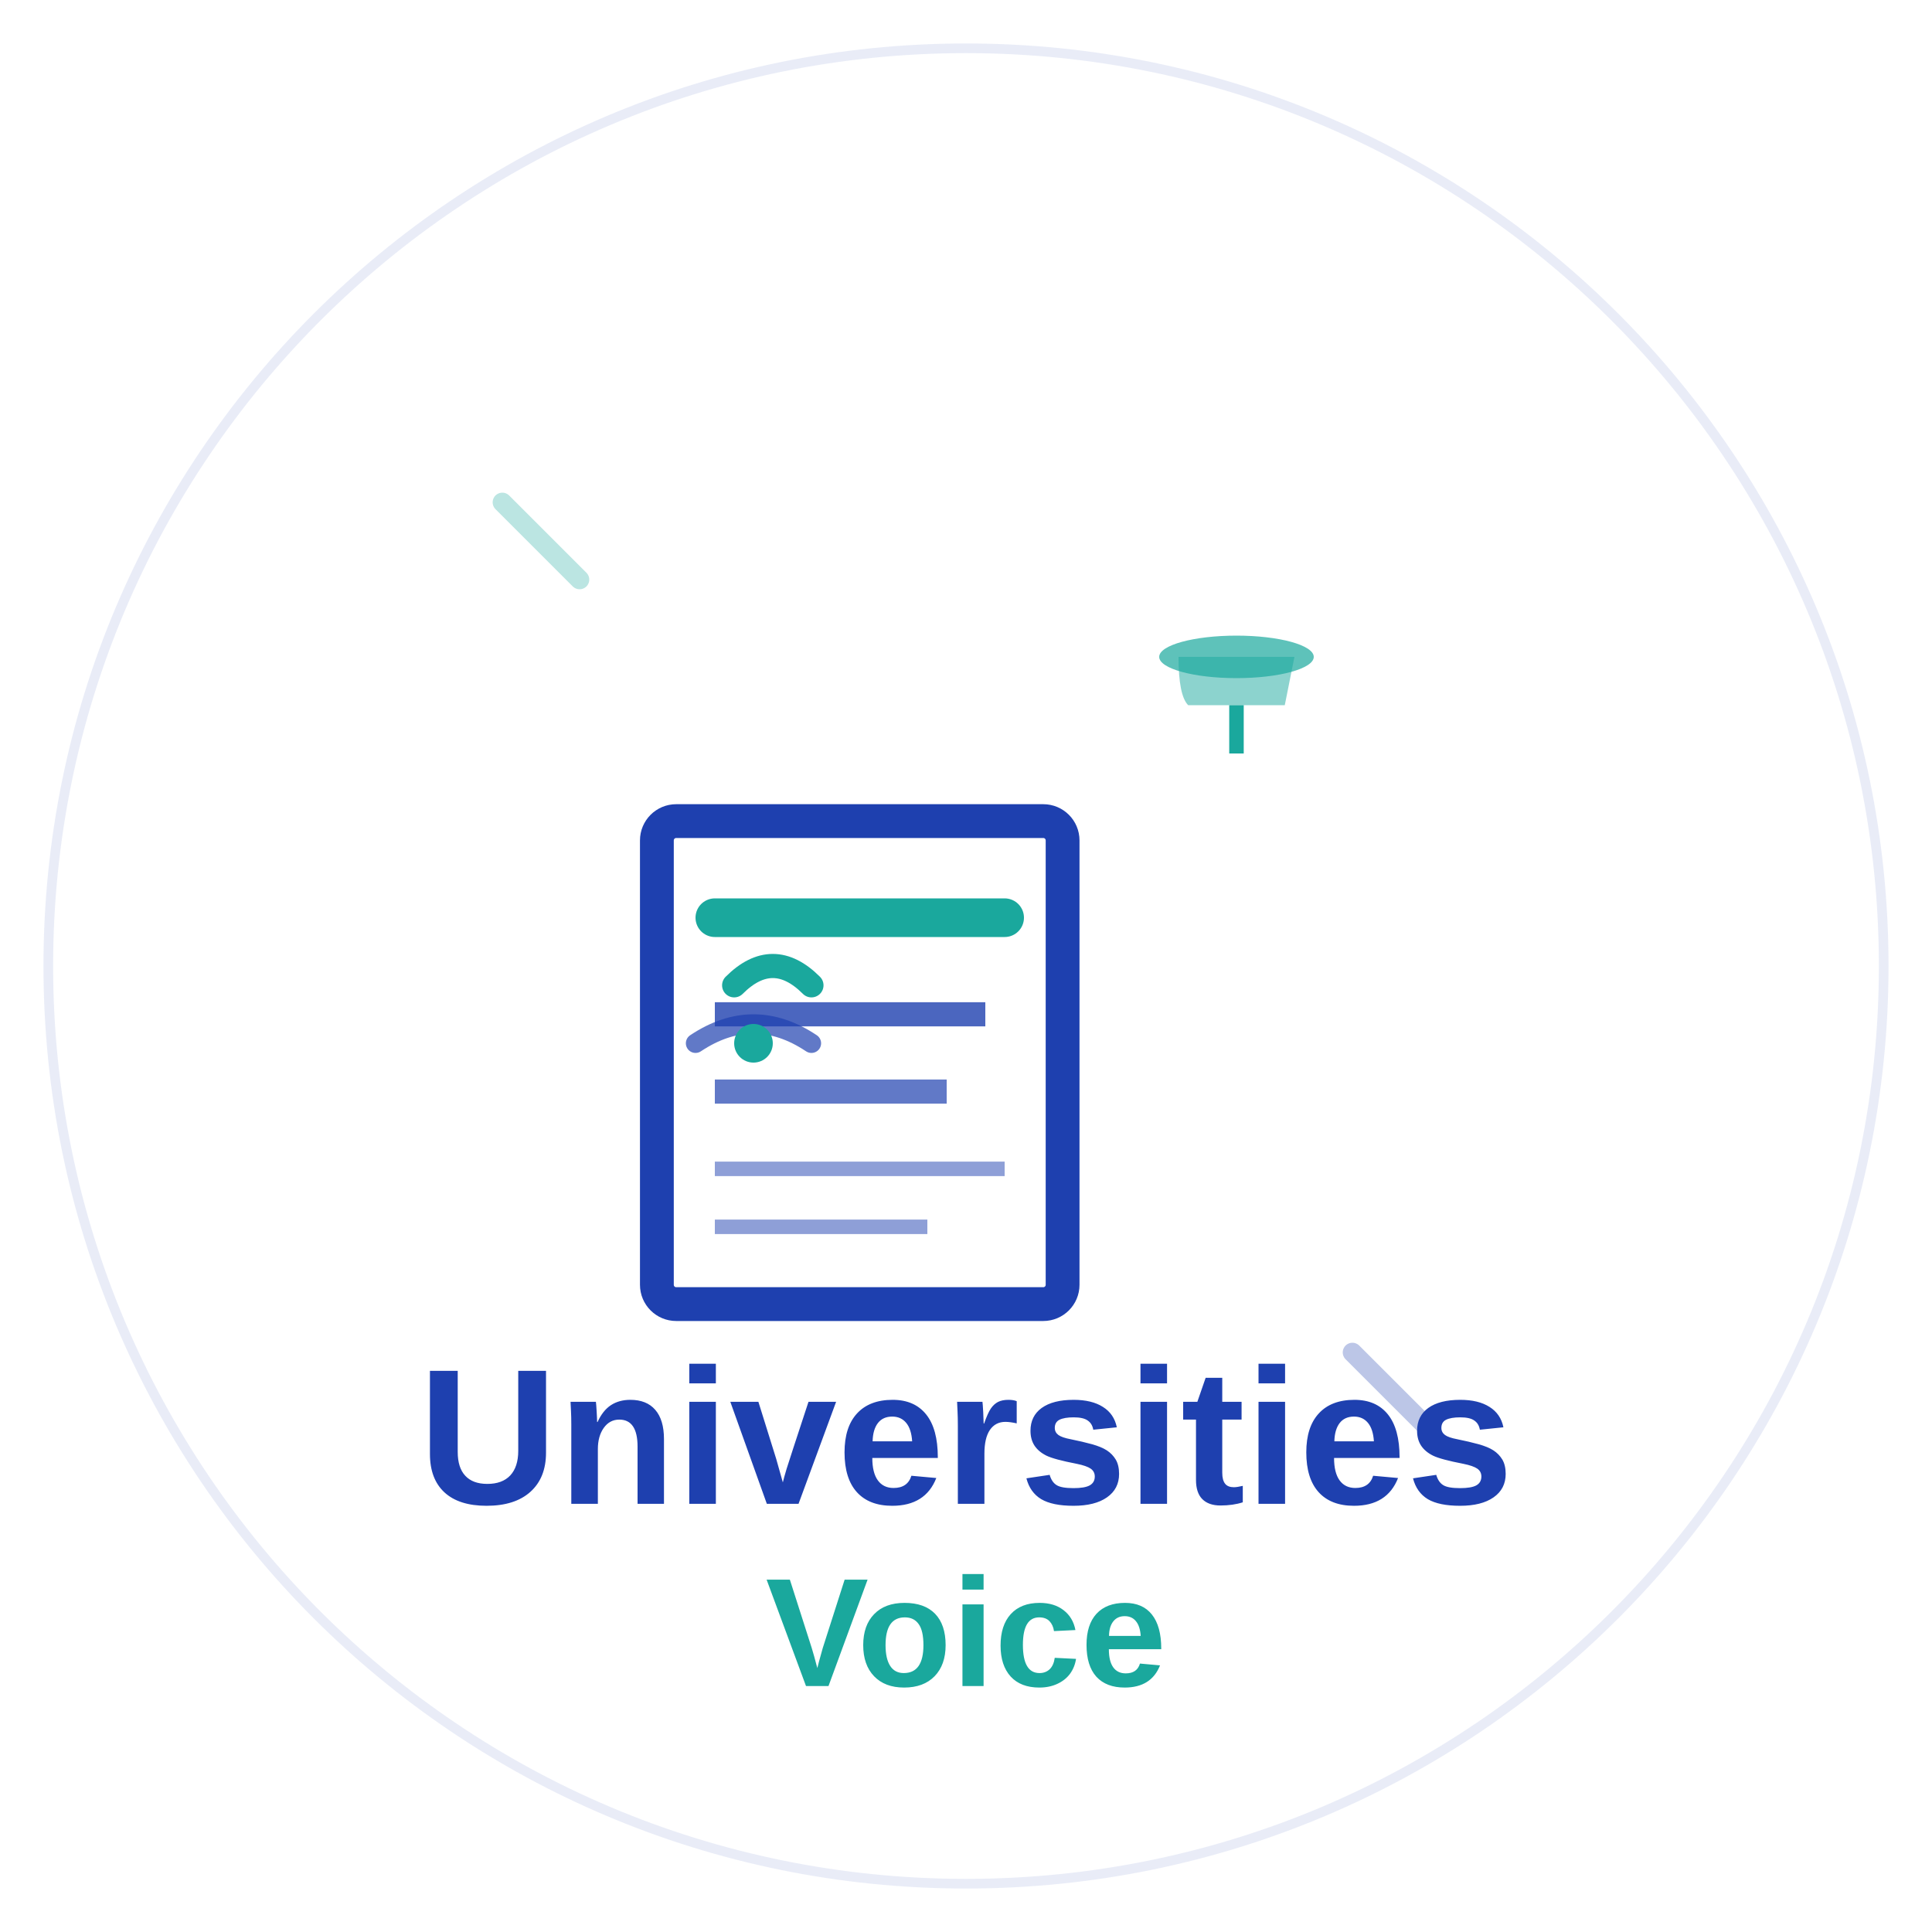
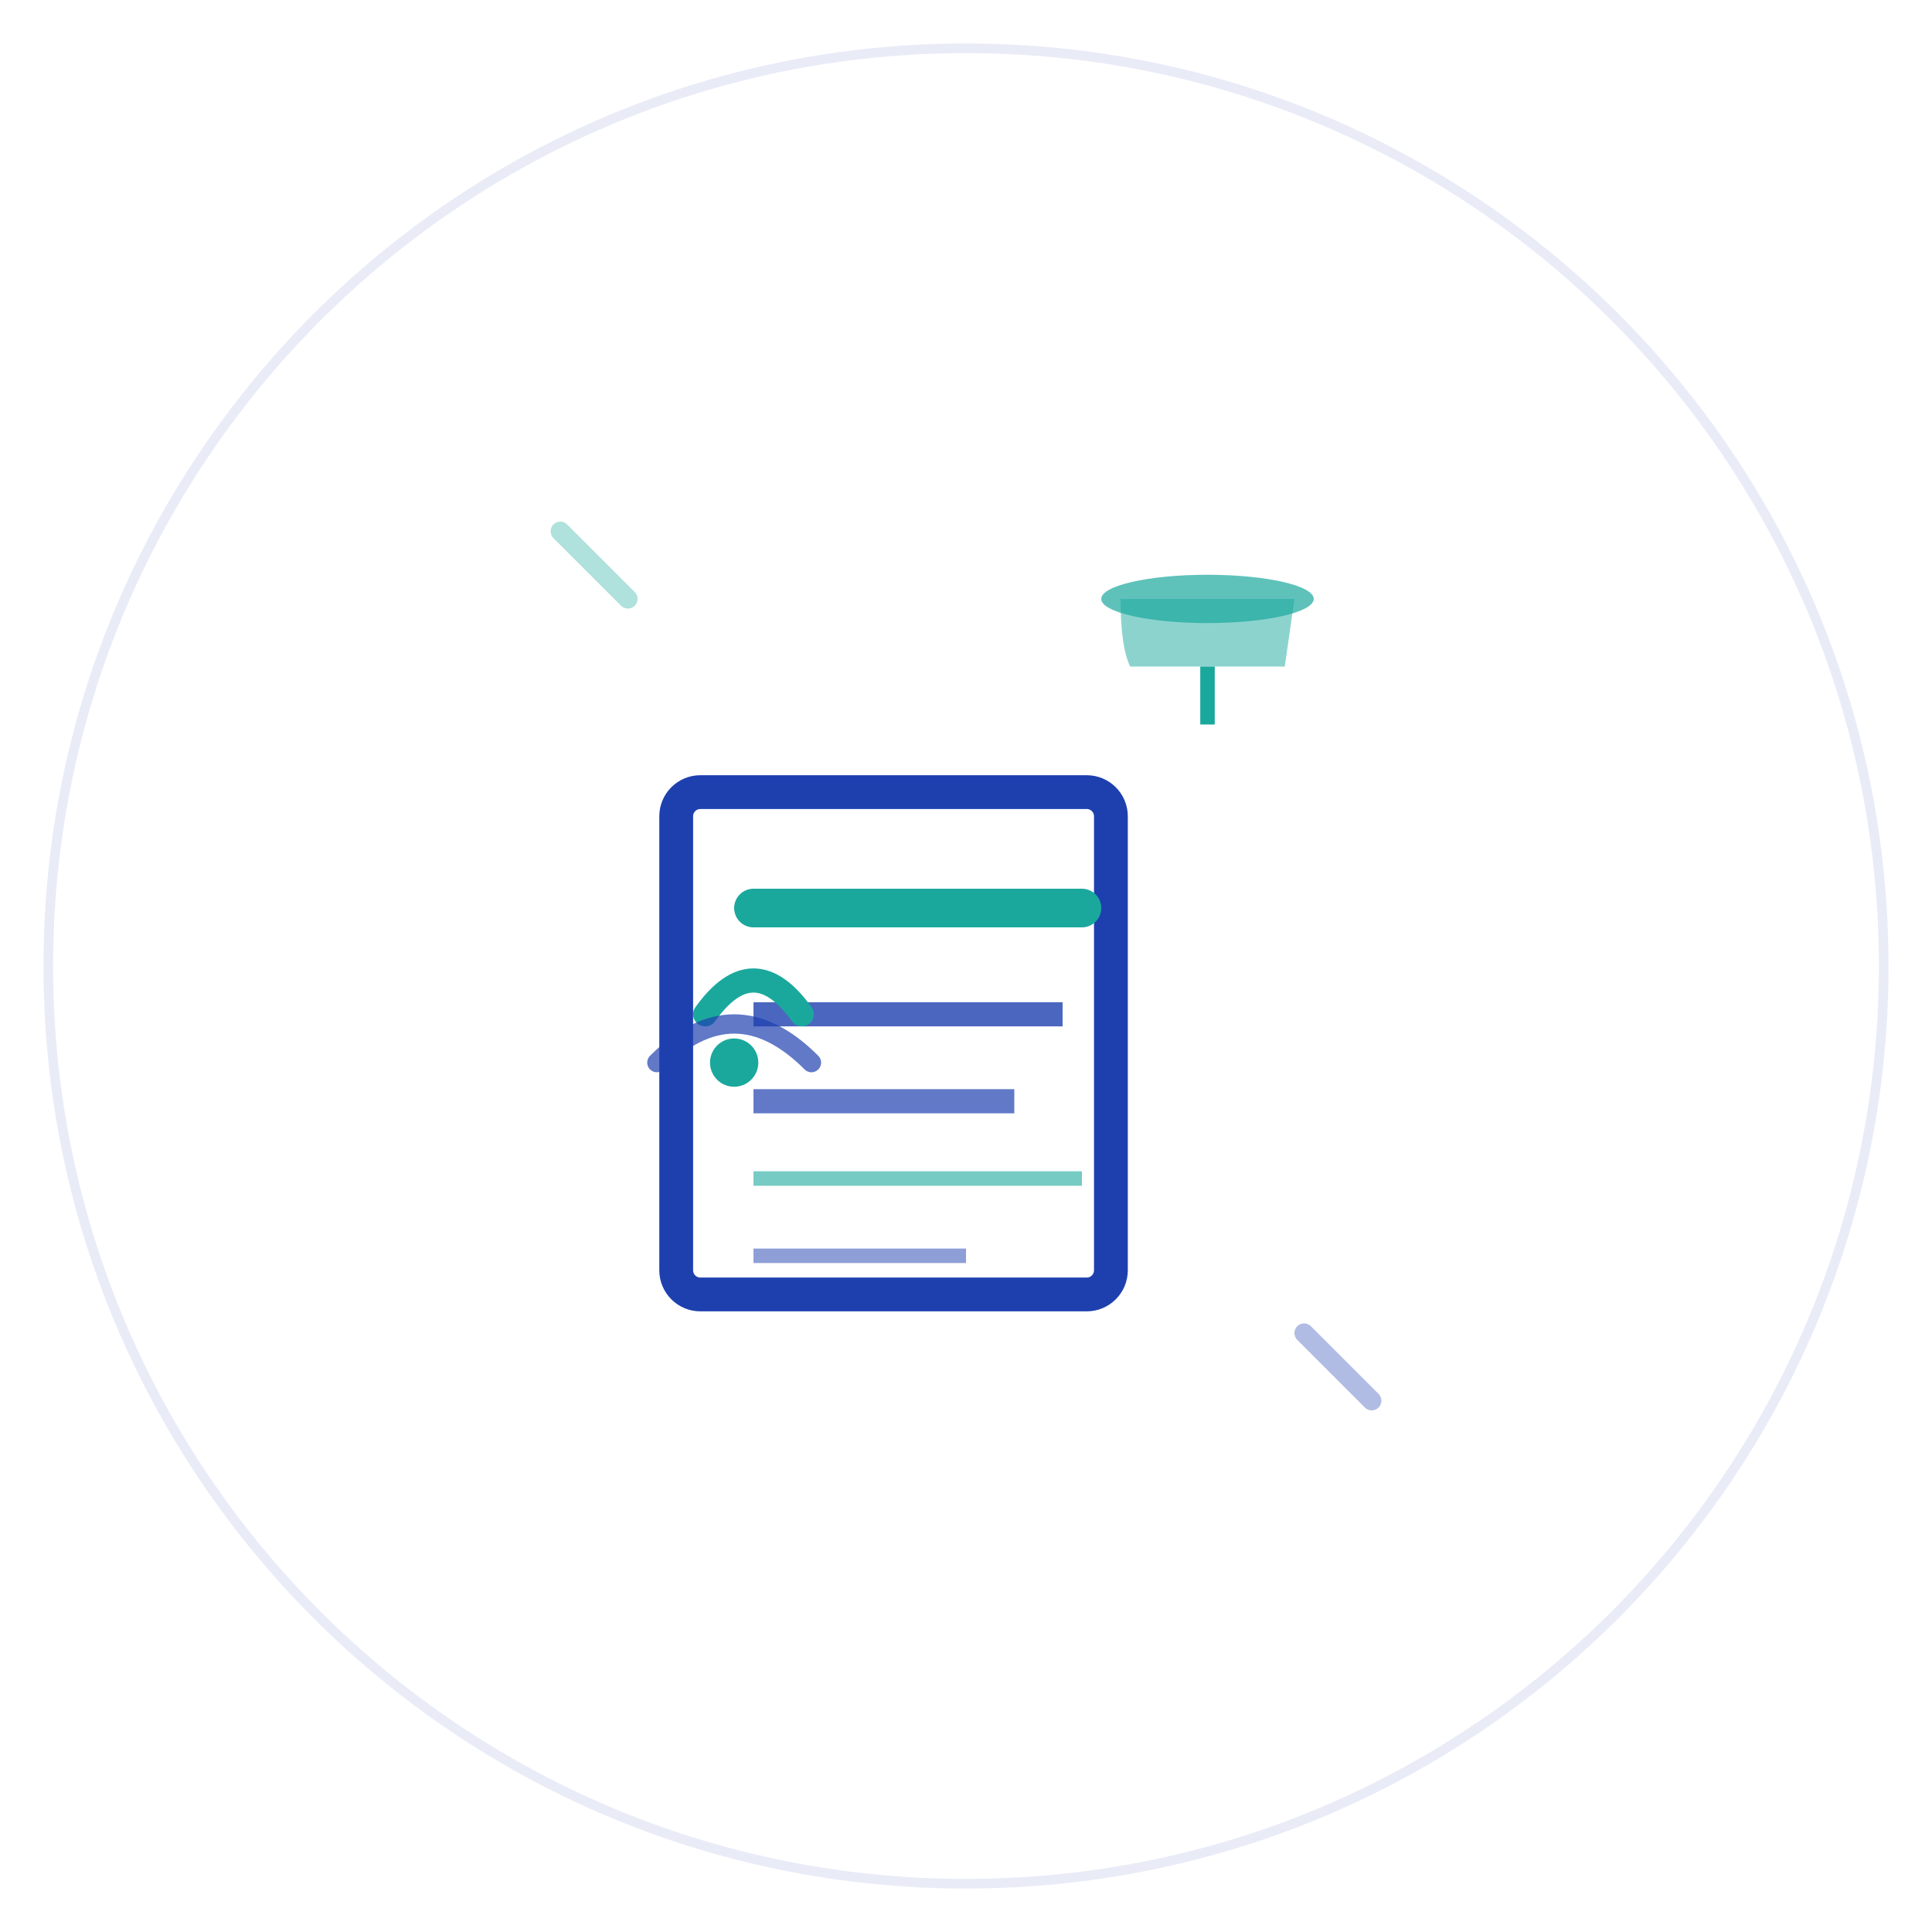
<svg xmlns="http://www.w3.org/2000/svg" viewBox="0 0 200 200" fill="none">
  <circle cx="100" cy="100" r="95" stroke="#1E40AF" stroke-width="1" opacity="0.1" />
  <g transform="translate(100, 100)">
-     <g transform="translate(-32, -15)">
-       <rect x="0" y="0" width="42" height="50" rx="2" fill="none" stroke="#1E40AF" stroke-width="3.5" />
-       <line x1="6" y1="10" x2="36" y2="10" stroke="#1AA89D" stroke-width="4" stroke-linecap="round" />
-       <line x1="6" y1="20" x2="34" y2="20" stroke="#1E40AF" stroke-width="2.5" opacity="0.8" />
-       <line x1="6" y1="28" x2="30" y2="28" stroke="#1E40AF" stroke-width="2.5" opacity="0.7" />
-       <line x1="6" y1="36" x2="36" y2="36" stroke="#1E40AF" stroke-width="1.5" opacity="0.5" />
-       <line x1="6" y1="42" x2="28" y2="42" stroke="#1E40AF" stroke-width="1.5" opacity="0.5" />
+     <g transform="translate(-30, -18)">
+       <rect x="0" y="0" width="45" height="52" rx="2.5" fill="none" stroke="#1E40AF" stroke-width="3.5" stroke-linecap="round" />
+       <line x1="8" y1="12" x2="42" y2="12" stroke="#1AA89D" stroke-width="4" stroke-linecap="round" />
+       <line x1="8" y1="23" x2="40" y2="23" stroke="#1E40AF" stroke-width="2.5" opacity="0.8" />
+       <line x1="8" y1="32" x2="35" y2="32" stroke="#1E40AF" stroke-width="2.5" opacity="0.7" />
+       <line x1="8" y1="40" x2="42" y2="40" stroke="#1AA89D" stroke-width="1.5" opacity="0.6" />
+       <line x1="8" y1="48" x2="30" y2="48" stroke="#1E40AF" stroke-width="1.5" opacity="0.5" />
    </g>
-     <g transform="translate(28, -32)">
-       <ellipse cx="0" cy="0" rx="8" ry="2.2" fill="#1AA89D" opacity="0.7" />
-       <path d="M -6 0 L 6 0 L 5 5 L -5 5 Q -6 4 -6 0" fill="#1AA89D" opacity="0.5" />
-       <line x1="0" y1="5" x2="0" y2="10" stroke="#1AA89D" stroke-width="1.5" />
+     <g transform="translate(25, -38)">
+       <ellipse cx="0" cy="0" rx="11" ry="2.5" fill="#1AA89D" opacity="0.7" />
+       <path d="M -9 0 L 9 0 L 8 7 L -8 7 Q -9 5 -9 0" fill="#1AA89D" opacity="0.5" />
+       <line x1="0" y1="7" x2="0" y2="13" stroke="#1AA89D" stroke-width="1.5" />
    </g>
-     <g transform="translate(-22, 8)">
-       <path d="M -2 -6 Q 2 -10 6 -6" fill="none" stroke="#1AA89D" stroke-width="2.5" stroke-linecap="round" />
-       <path d="M -6 0 Q 0 -4 6 0" fill="none" stroke="#1E40AF" stroke-width="2" stroke-linecap="round" opacity="0.7" />
-       <circle cx="0" cy="0" r="2" fill="#1AA89D" />
+     <g transform="translate(-24, 10)">
+       <path d="M -3 -5 Q 2 -12 7 -5" fill="none" stroke="#1AA89D" stroke-width="2.5" stroke-linecap="round" />
+       <path d="M -8 0 Q 0 -8 8 0" fill="none" stroke="#1E40AF" stroke-width="2" stroke-linecap="round" opacity="0.7" />
+       <circle cx="0" cy="0" r="2.5" fill="#1AA89D" />
    </g>
-     <g opacity="0.3">
-       <line x1="-48" y1="-48" x2="-40" y2="-40" stroke="#1AA89D" stroke-width="2" stroke-linecap="round" />
-       <line x1="40" y1="40" x2="48" y2="48" stroke="#1E40AF" stroke-width="2" stroke-linecap="round" />
+     <g opacity="0.35">
+       <line x1="-42" y1="-45" x2="-35" y2="-38" stroke="#1AA89D" stroke-width="2" stroke-linecap="round" />
+       <line x1="35" y1="38" x2="42" y2="45" stroke="#1E40AF" stroke-width="2" stroke-linecap="round" />
    </g>
-     <text x="0" y="50" font-family="Arial, Helvetica, sans-serif" font-size="20" font-weight="700" fill="#1E40AF" text-anchor="middle" dominant-baseline="middle">
-       Universities
-     </text>
-     <text x="0" y="70" font-family="Arial, Helvetica, sans-serif" font-size="16" font-weight="600" fill="#1AA89D" text-anchor="middle" dominant-baseline="middle">
-       Voice
-     </text>
  </g>
</svg>
